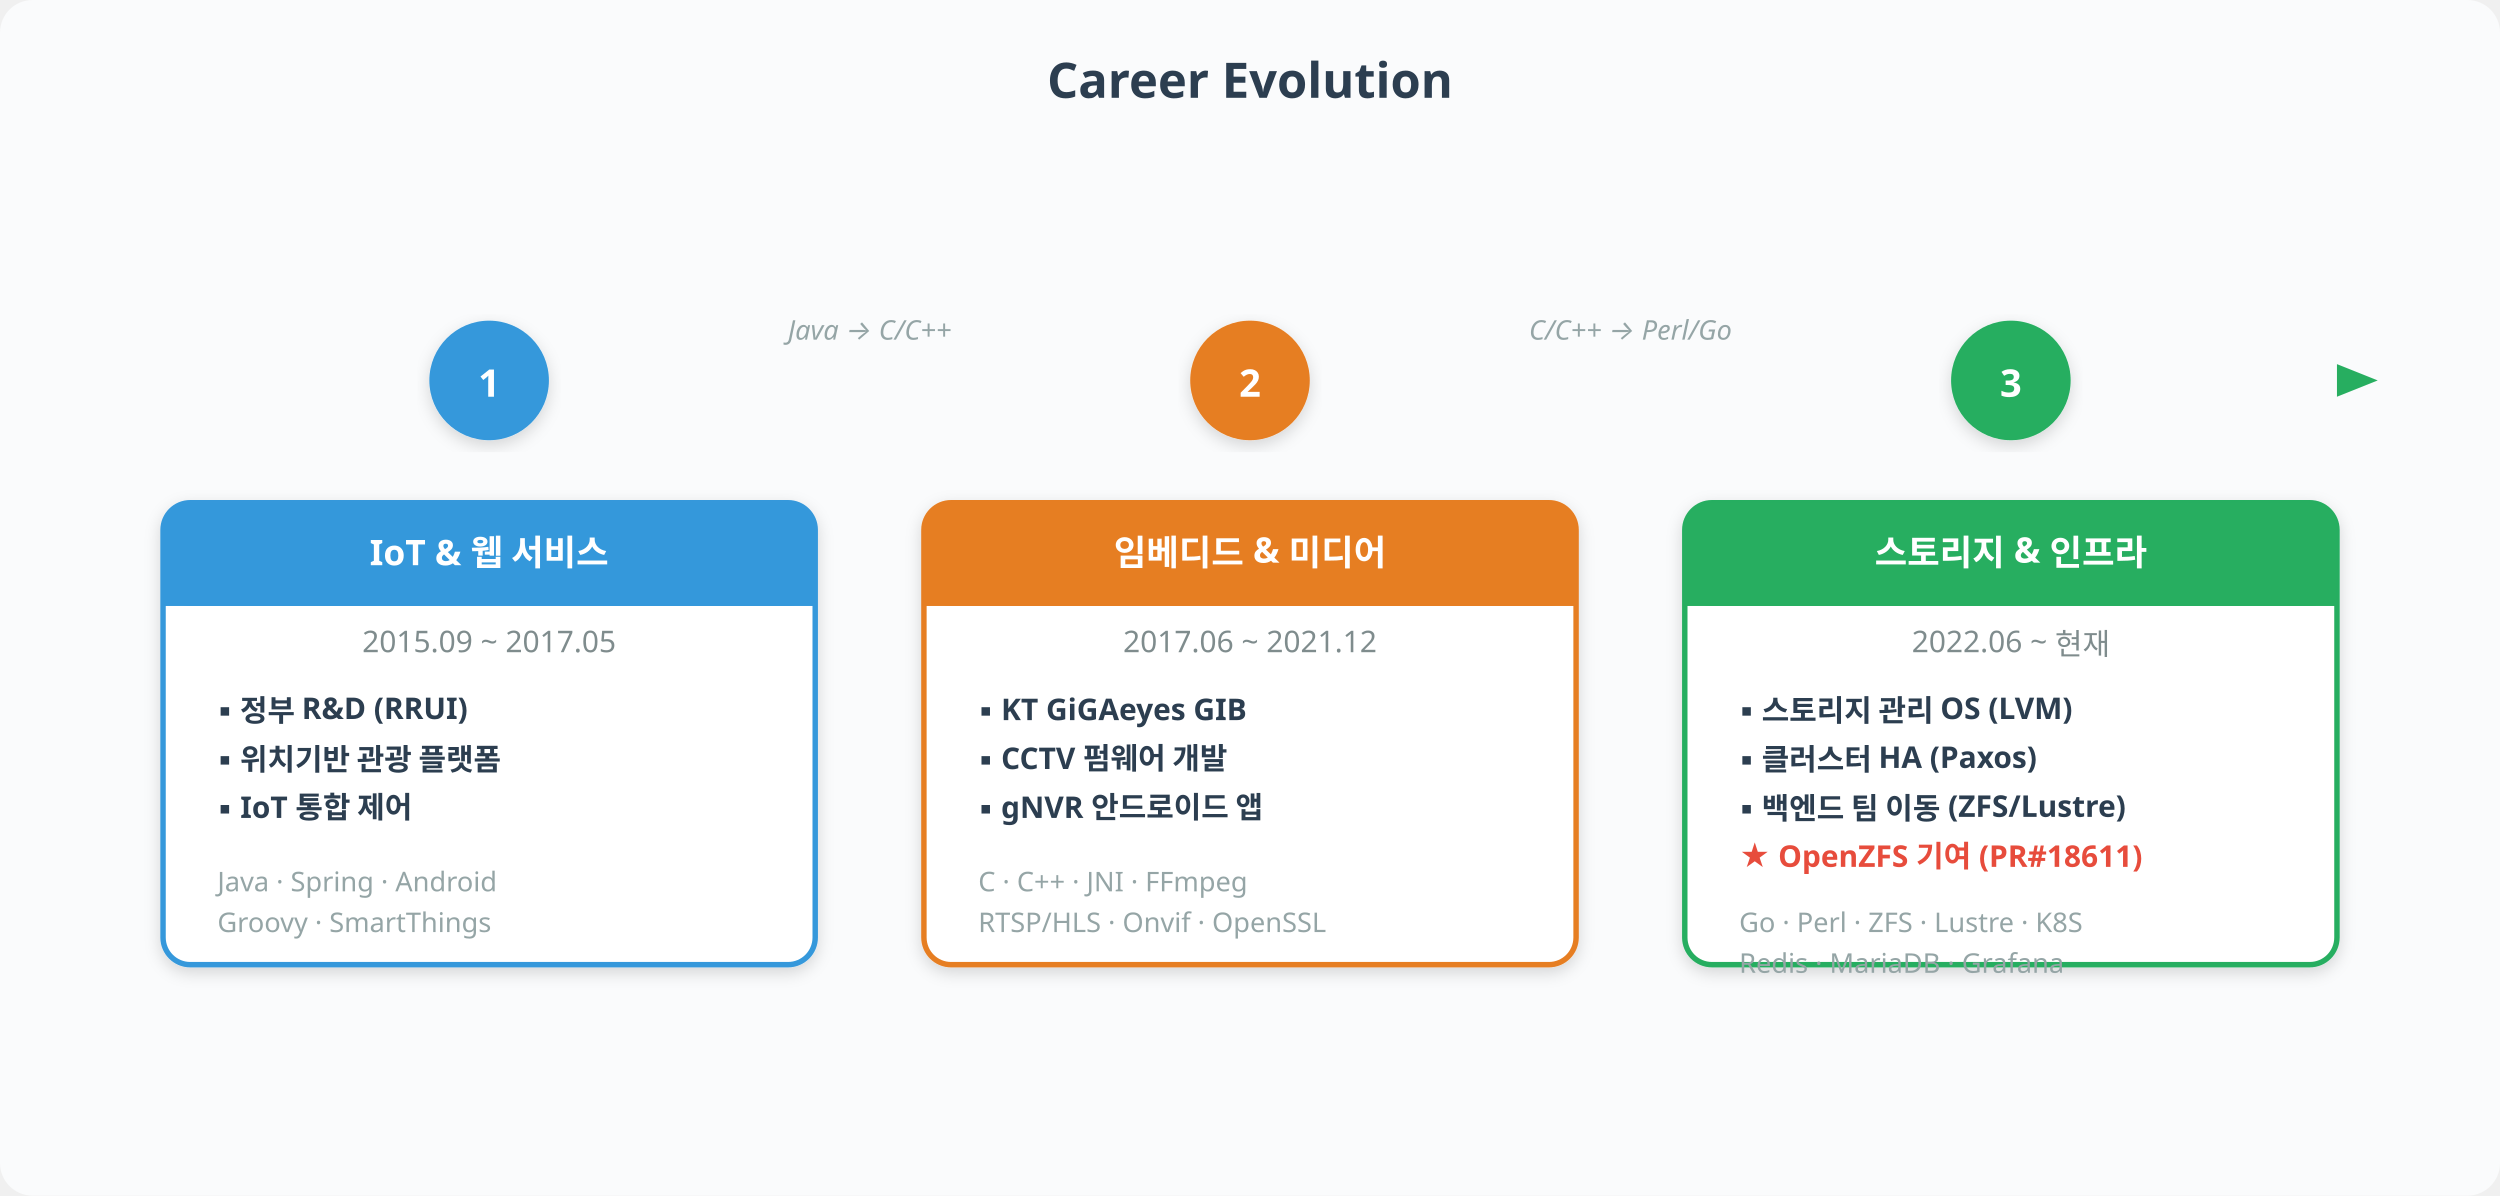
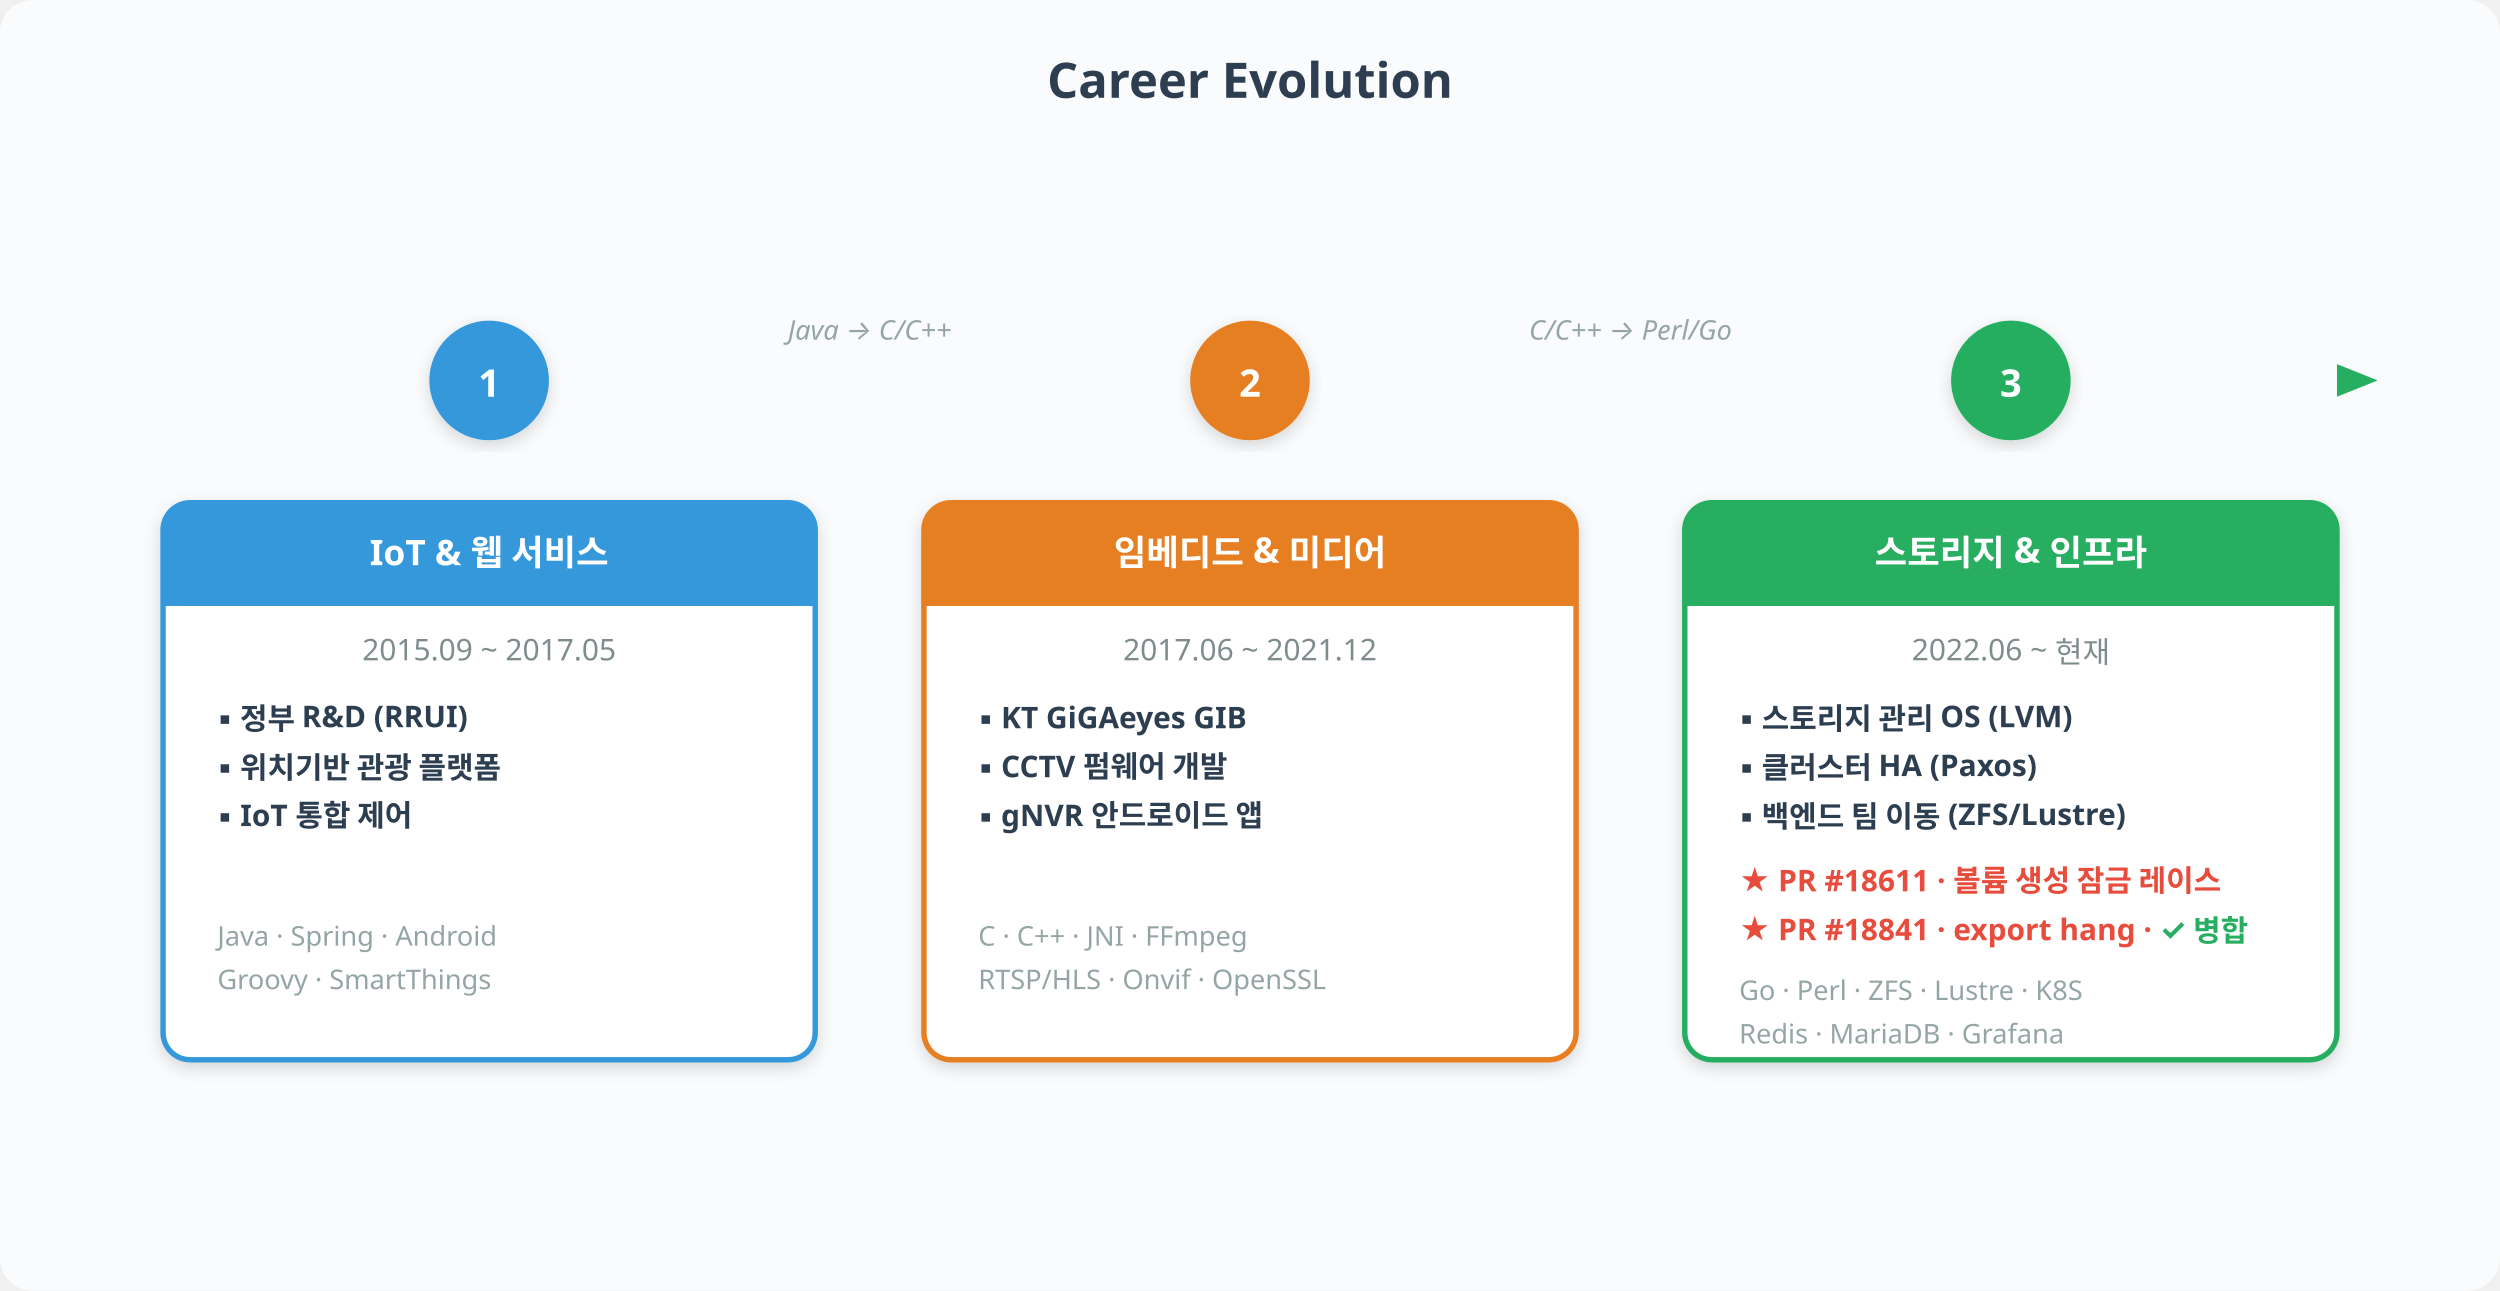
- <svg xmlns="http://www.w3.org/2000/svg" viewBox="0 0 920 440" font-family="'Segoe UI', system-ui, -apple-system, sans-serif">
+ <svg xmlns="http://www.w3.org/2000/svg" viewBox="0 0 920 475" font-family="'Segoe UI', system-ui, -apple-system, sans-serif">
  <defs>
    <linearGradient id="grad1" x1="0%" y1="0%" x2="100%" y2="0%">
      <stop offset="0%" style="stop-color:#3498db;stop-opacity:1" />
      <stop offset="33%" style="stop-color:#9b59b6;stop-opacity:1" />
      <stop offset="66%" style="stop-color:#e67e22;stop-opacity:1" />
      <stop offset="100%" style="stop-color:#27ae60;stop-opacity:1" />
    </linearGradient>
    <filter id="shadow1">
      <feDropShadow dx="0" dy="2" stdDeviation="3" flood-opacity="0.15" />
    </filter>
  </defs>
-   <rect width="920" height="440" fill="#fafbfc" rx="12" />
+   <rect width="920" height="475" fill="#fafbfc" rx="12" />
  <text x="460" y="36" text-anchor="middle" font-size="18" font-weight="700" fill="#2c3e50">Career Evolution</text>
  <line x1="60" y1="140" x2="860" y2="140" stroke="url(#grad1)" stroke-width="4" stroke-linecap="round" />
  <polygon points="860,134 875,140 860,146" fill="#27ae60" />
  <circle cx="180" cy="140" r="22" fill="#3498db" filter="url(#shadow1)" />
  <text x="180" y="146" text-anchor="middle" font-size="14" font-weight="700" fill="white">1</text>
-   <rect x="60" y="185" width="240" height="170" rx="10" fill="white" stroke="#3498db" stroke-width="2" filter="url(#shadow1)" />
+   <rect x="60" y="185" width="240" height="205" rx="10" fill="white" stroke="#3498db" stroke-width="2" filter="url(#shadow1)" />
  <rect x="60" y="185" width="240" height="38" rx="10" fill="#3498db" />
  <rect x="60" y="210" width="240" height="13" fill="#3498db" />
  <text x="180" y="208" text-anchor="middle" font-size="13" font-weight="700" fill="white">IoT &amp; 웹 서비스</text>
-   <text x="180" y="240" text-anchor="middle" font-size="11" fill="#7f8c8d">2015.09 ~ 2017.05</text>
-   <text x="80" y="265" font-size="11" fill="#2c3e50" font-weight="600">▪ 정부 R&amp;D (RRUI)</text>
-   <text x="80" y="283" font-size="11" fill="#2c3e50" font-weight="600">▪ 위치기반 관광 플랫폼</text>
-   <text x="80" y="301" font-size="11" fill="#2c3e50" font-weight="600">▪ IoT 통합 제어</text>
-   <text x="80" y="328" font-size="10" fill="#95a5a6">Java · Spring · Android</text>
-   <text x="80" y="343" font-size="10" fill="#95a5a6">Groovy · SmartThings</text>
+   <text x="180" y="243" text-anchor="middle" font-size="11" fill="#7f8c8d">2015.09 ~ 2017.05</text>
+   <text x="80" y="268" font-size="11" fill="#2c3e50" font-weight="600">▪ 정부 R&amp;D (RRUI)</text>
+   <text x="80" y="286" font-size="11" fill="#2c3e50" font-weight="600">▪ 위치기반 관광 플랫폼</text>
+   <text x="80" y="304" font-size="11" fill="#2c3e50" font-weight="600">▪ IoT 통합 제어</text>
+   <text x="80" y="348" font-size="10" fill="#95a5a6">Java · Spring · Android</text>
+   <text x="80" y="364" font-size="10" fill="#95a5a6">Groovy · SmartThings</text>
  <circle cx="460" cy="140" r="22" fill="#e67e22" filter="url(#shadow1)" />
  <text x="460" y="146" text-anchor="middle" font-size="14" font-weight="700" fill="white">2</text>
-   <rect x="340" y="185" width="240" height="170" rx="10" fill="white" stroke="#e67e22" stroke-width="2" filter="url(#shadow1)" />
+   <rect x="340" y="185" width="240" height="205" rx="10" fill="white" stroke="#e67e22" stroke-width="2" filter="url(#shadow1)" />
  <rect x="340" y="185" width="240" height="38" rx="10" fill="#e67e22" />
  <rect x="340" y="210" width="240" height="13" fill="#e67e22" />
  <text x="460" y="208" text-anchor="middle" font-size="13" font-weight="700" fill="white">임베디드 &amp; 미디어</text>
-   <text x="460" y="240" text-anchor="middle" font-size="11" fill="#7f8c8d">2017.06 ~ 2021.12</text>
-   <text x="360" y="265" font-size="11" fill="#2c3e50" font-weight="600">▪ KT GiGAeyes GIB</text>
-   <text x="360" y="283" font-size="11" fill="#2c3e50" font-weight="600">▪ CCTV 펌웨어 개발</text>
-   <text x="360" y="301" font-size="11" fill="#2c3e50" font-weight="600">▪ gNVR 안드로이드 앱</text>
-   <text x="360" y="328" font-size="10" fill="#95a5a6">C · C++ · JNI · FFmpeg</text>
-   <text x="360" y="343" font-size="10" fill="#95a5a6">RTSP/HLS · Onvif · OpenSSL</text>
+   <text x="460" y="243" text-anchor="middle" font-size="11" fill="#7f8c8d">2017.06 ~ 2021.12</text>
+   <text x="360" y="268" font-size="11" fill="#2c3e50" font-weight="600">▪ KT GiGAeyes GIB</text>
+   <text x="360" y="286" font-size="11" fill="#2c3e50" font-weight="600">▪ CCTV 펌웨어 개발</text>
+   <text x="360" y="304" font-size="11" fill="#2c3e50" font-weight="600">▪ gNVR 안드로이드 앱</text>
+   <text x="360" y="348" font-size="10" fill="#95a5a6">C · C++ · JNI · FFmpeg</text>
+   <text x="360" y="364" font-size="10" fill="#95a5a6">RTSP/HLS · Onvif · OpenSSL</text>
  <circle cx="740" cy="140" r="22" fill="#27ae60" filter="url(#shadow1)" />
  <text x="740" y="146" text-anchor="middle" font-size="14" font-weight="700" fill="white">3</text>
-   <rect x="620" y="185" width="240" height="170" rx="10" fill="white" stroke="#27ae60" stroke-width="2" filter="url(#shadow1)" />
+   <rect x="620" y="185" width="240" height="205" rx="10" fill="white" stroke="#27ae60" stroke-width="2" filter="url(#shadow1)" />
  <rect x="620" y="185" width="240" height="38" rx="10" fill="#27ae60" />
  <rect x="620" y="210" width="240" height="13" fill="#27ae60" />
  <text x="740" y="208" text-anchor="middle" font-size="13" font-weight="700" fill="white">스토리지 &amp; 인프라</text>
-   <text x="740" y="240" text-anchor="middle" font-size="11" fill="#7f8c8d">2022.06 ~ 현재</text>
-   <text x="640" y="265" font-size="11" fill="#2c3e50" font-weight="600">▪ 스토리지 관리 OS (LVM)</text>
-   <text x="640" y="283" font-size="11" fill="#2c3e50" font-weight="600">▪ 클러스터 HA (Paxos)</text>
-   <text x="640" y="301" font-size="11" fill="#2c3e50" font-weight="600">▪ 백엔드 팀 이동 (ZFS/Lustre)</text>
-   <text x="640" y="319" font-size="11" fill="#e74c3c" font-weight="700">★ OpenZFS 기여 (PR#18611)</text>
-   <text x="640" y="343" font-size="10" fill="#95a5a6">Go · Perl · ZFS · Lustre · K8S</text>
-   <text x="640" y="358" font-size="10" fill="#95a5a6">Redis · MariaDB · Grafana</text>
+   <text x="740" y="243" text-anchor="middle" font-size="11" fill="#7f8c8d">2022.06 ~ 현재</text>
+   <text x="640" y="268" font-size="11" fill="#2c3e50" font-weight="600">▪ 스토리지 관리 OS (LVM)</text>
+   <text x="640" y="286" font-size="11" fill="#2c3e50" font-weight="600">▪ 클러스터 HA (Paxos)</text>
+   <text x="640" y="304" font-size="11" fill="#2c3e50" font-weight="600">▪ 백엔드 팀 이동 (ZFS/Lustre)</text>
+   <text x="640" y="328" font-size="11" fill="#e74c3c" font-weight="700">★ PR #18611 · 볼륨 생성 잠금 레이스</text>
+   <text x="640" y="346" font-size="11" fill="#e74c3c" font-weight="700">★ PR #18841 · export hang · <tspan fill="#27ae60">✓ 병합</tspan>
+   </text>
+   <text x="640" y="368" font-size="10" fill="#95a5a6">Go · Perl · ZFS · Lustre · K8S</text>
+   <text x="640" y="384" font-size="10" fill="#95a5a6">Redis · MariaDB · Grafana</text>
  <text x="320" y="125" text-anchor="middle" font-size="10" fill="#95a5a6" font-style="italic">Java → C/C++</text>
  <text x="600" y="125" text-anchor="middle" font-size="10" fill="#95a5a6" font-style="italic">C/C++ → Perl/Go</text>
</svg>
